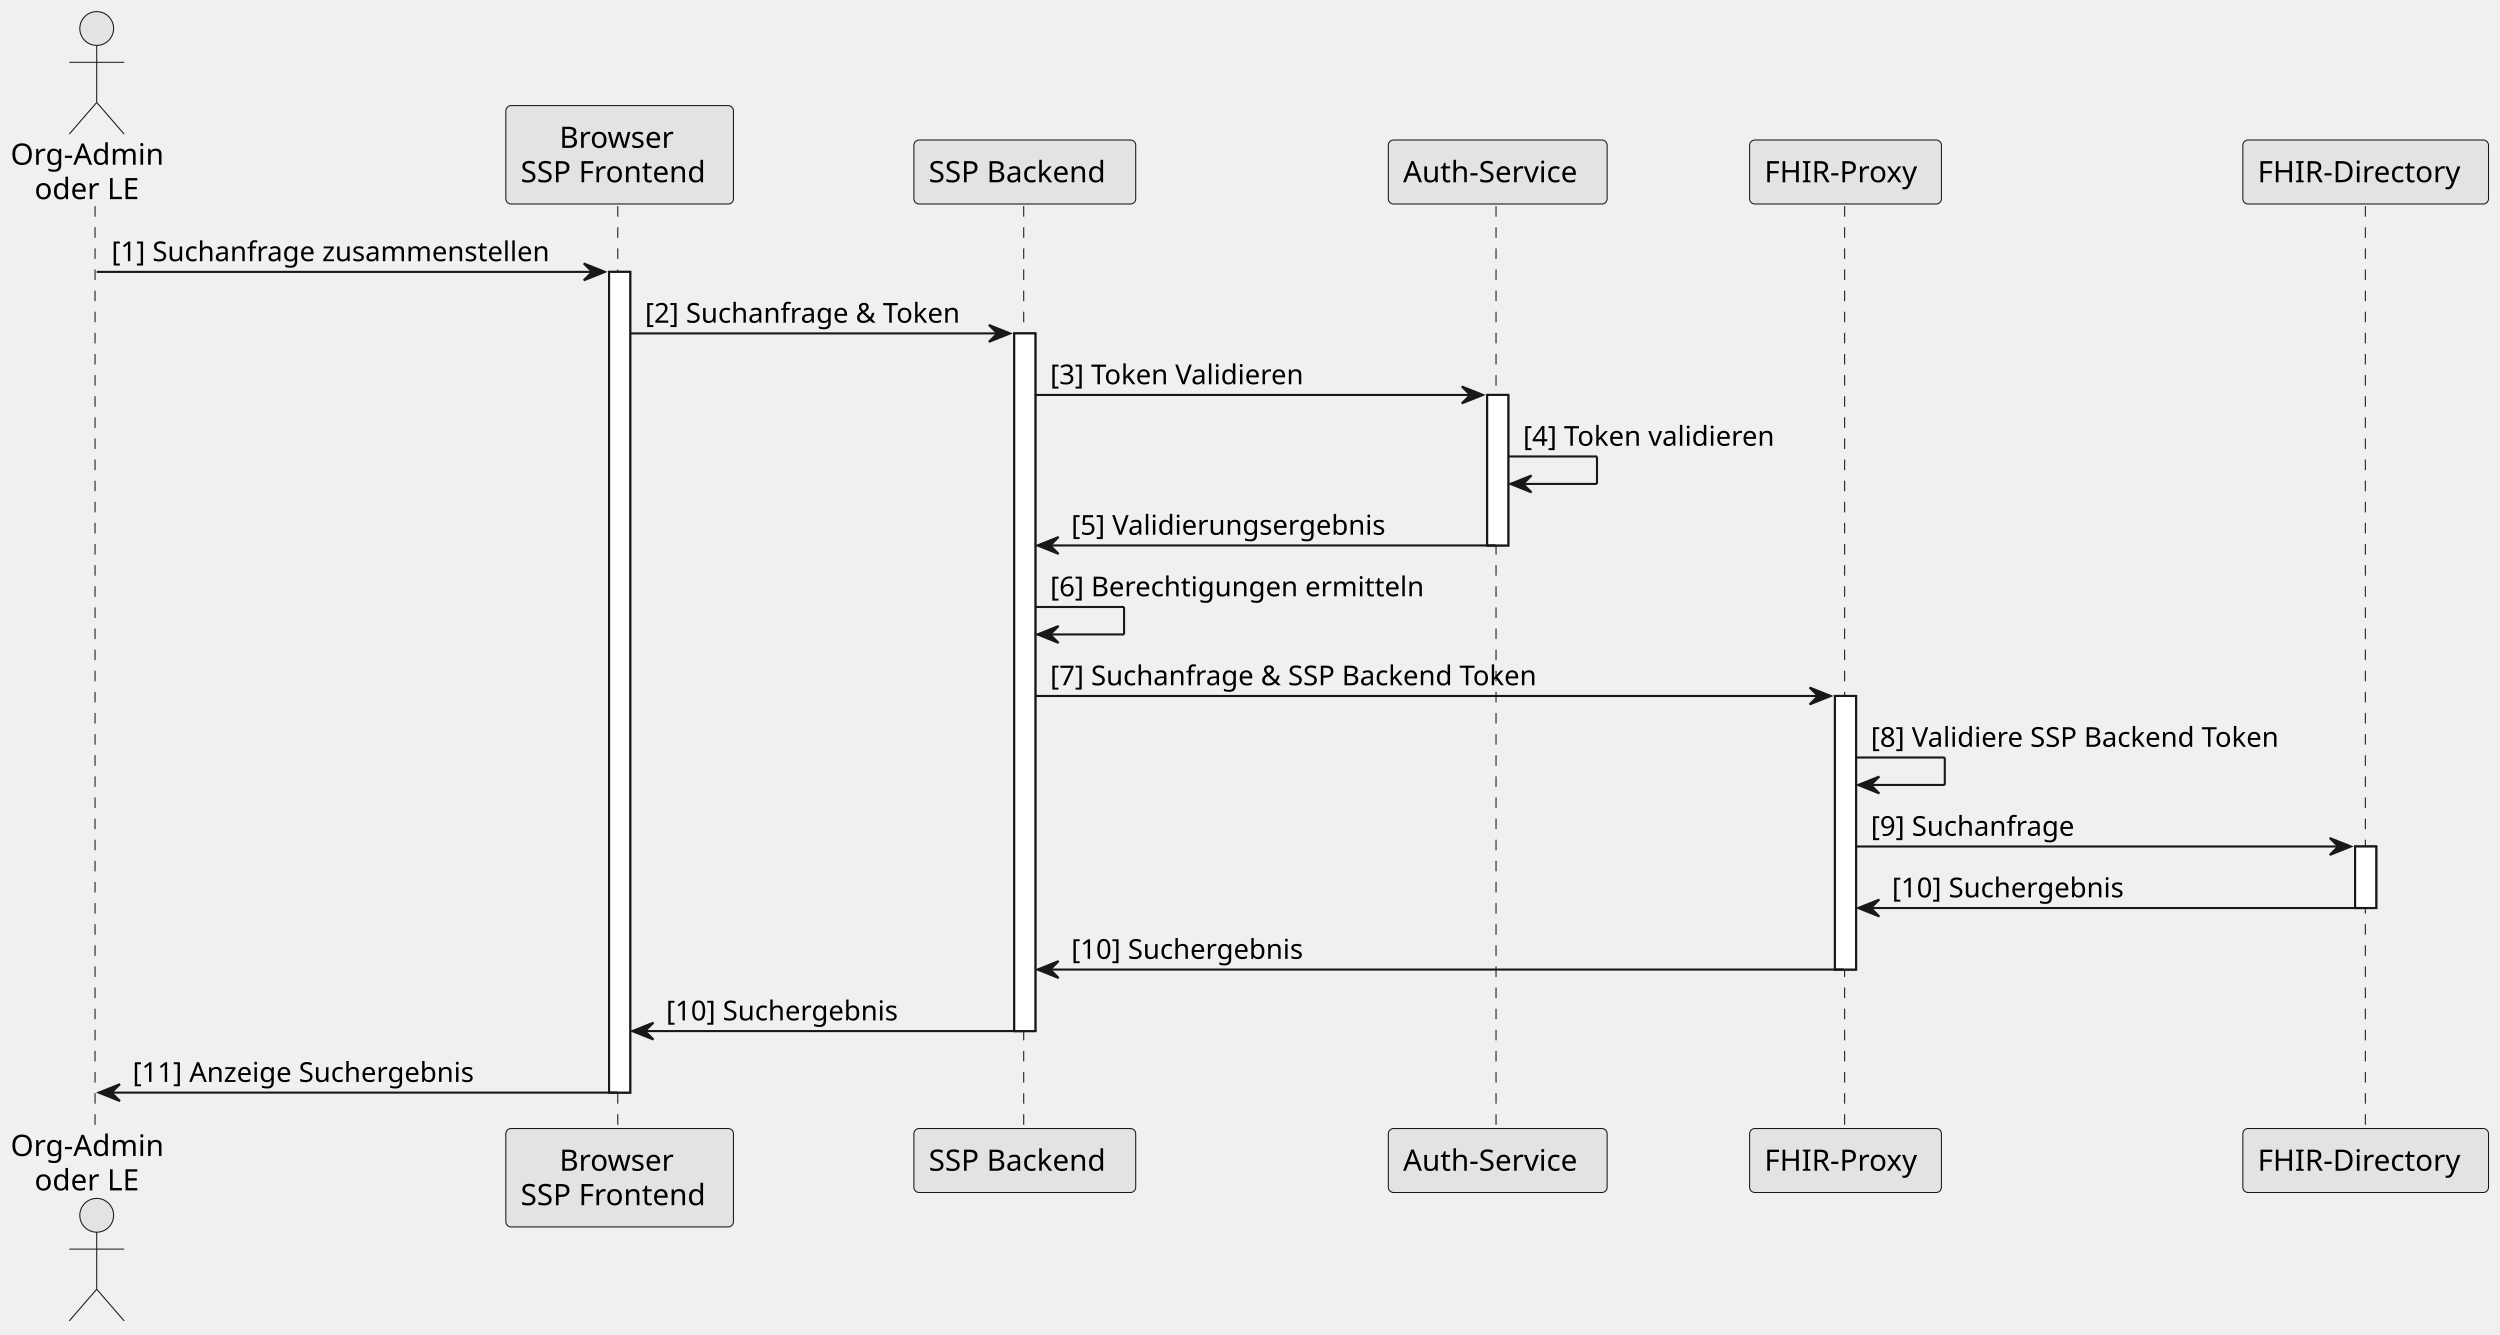
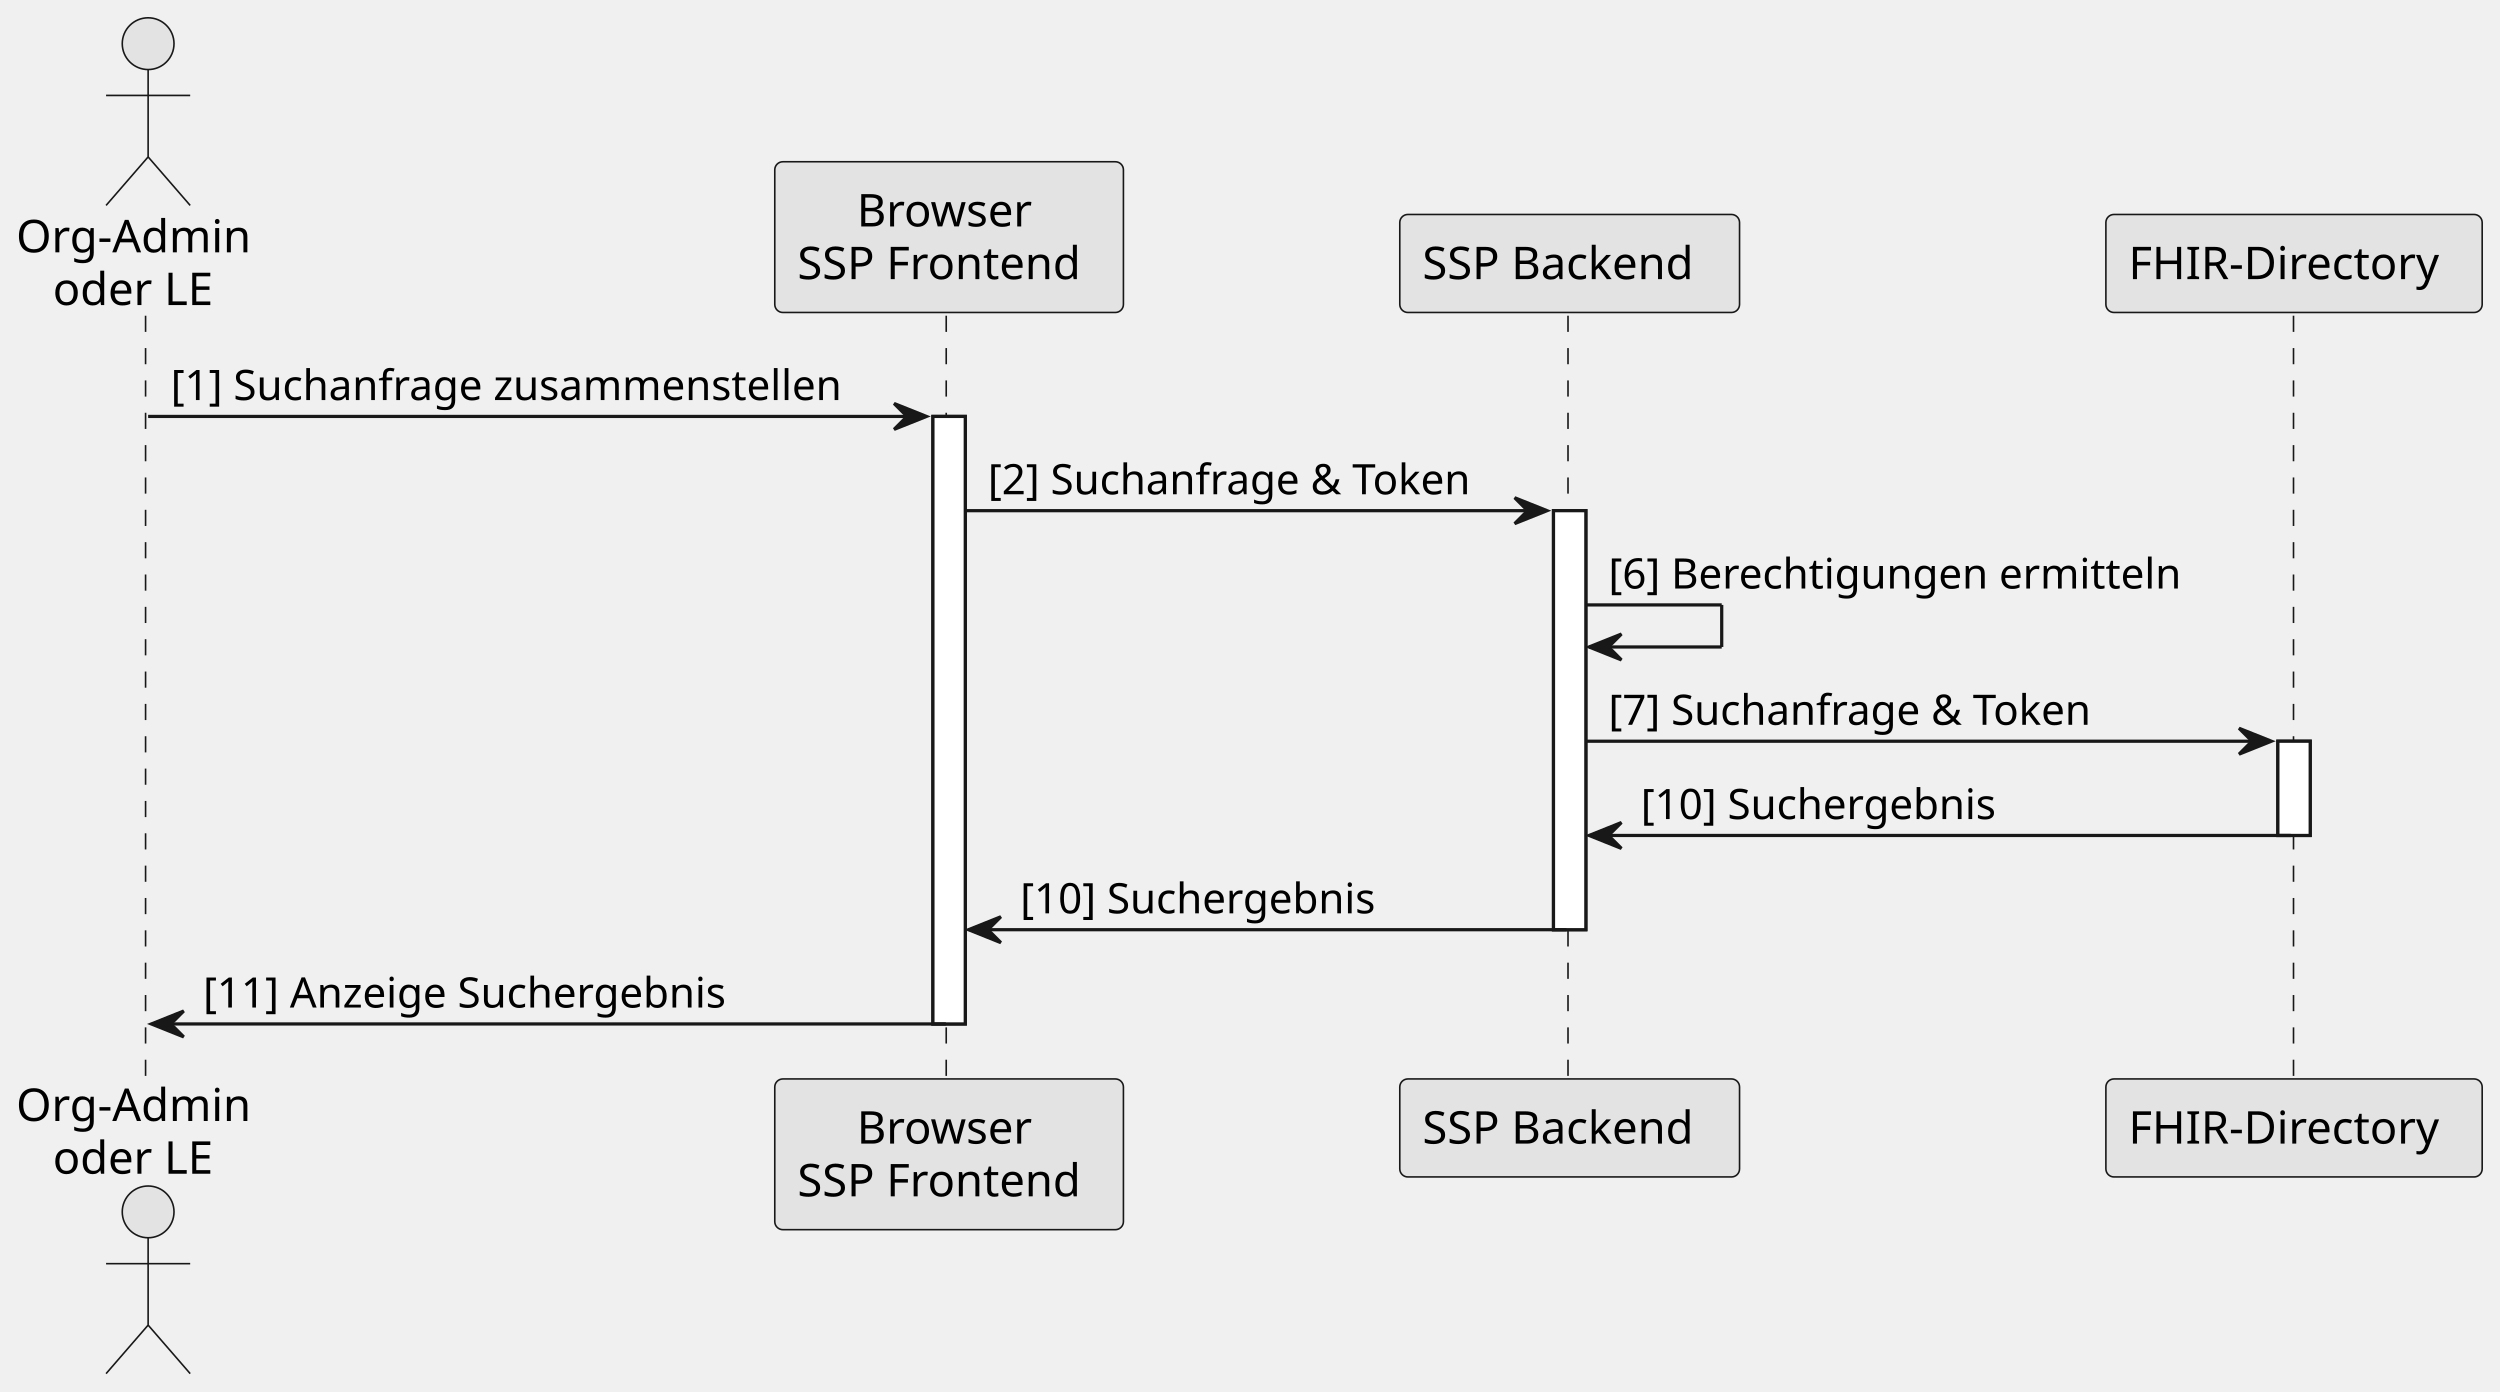
- <svg xmlns="http://www.w3.org/2000/svg" contentStyleType="text/css" data-diagram-type="SEQUENCE" height="658.333px" preserveAspectRatio="none" style="width:1233px;height:658px;background:#FFFFFF;" version="1.1" viewBox="0 0 1233 658" width="1233.333px" zoomAndPan="magnify">
+ <svg xmlns="http://www.w3.org/2000/svg" contentStyleType="text/css" data-diagram-type="SEQUENCE" height="448.958px" preserveAspectRatio="none" style="width:805px;height:448px;background:#FFFFFF;" version="1.1" viewBox="0 0 805 448" width="805.208px" zoomAndPan="magnify">
  <defs />
  <g>
    <g>
-       <rect fill="#FFFFFF" height="404.785" style="stroke:#181818;stroke-width:1.042;" width="10.417" x="300.401" y="134.09" />
+       <rect fill="#FFFFFF" height="195.622" style="stroke:#181818;stroke-width:1.042;" width="10.417" x="300.401" y="134.09" />
    </g>
    <g>
-       <rect fill="#FFFFFF" height="344.092" style="stroke:#181818;stroke-width:1.042;" width="10.417" x="500.224" y="164.437" />
+       <rect fill="#FFFFFF" height="134.928" style="stroke:#181818;stroke-width:1.042;" width="10.417" x="500.224" y="164.437" />
    </g>
    <g>
-       <rect fill="#FFFFFF" height="74.235" style="stroke:#181818;stroke-width:1.042;" width="10.417" x="733.47" y="194.784" />
+       <rect fill="#FFFFFF" height="30.347" style="stroke:#181818;stroke-width:1.042;" width="10.417" x="733.47" y="238.672" />
    </g>
    <g>
-       <rect fill="#FFFFFF" height="134.928" style="stroke:#181818;stroke-width:1.042;" width="10.417" x="904.997" y="343.254" />
+       <rect fill="#000000" fill-opacity="0" height="246.802" width="8.333" x="43.53" y="101.66" />
+       <line style="stroke:#181818;stroke-width:0.521;stroke-dasharray:5.208,5.208;" x1="46.875" x2="46.875" y1="101.66" y2="348.462" />
    </g>
    <g>
-       <rect fill="#FFFFFF" height="30.347" style="stroke:#181818;stroke-width:1.042;" width="10.417" x="1161.544" y="417.489" />
+       <rect fill="#000000" fill-opacity="0" height="246.802" width="8.333" x="301.443" y="101.66" />
+       <line style="stroke:#181818;stroke-width:0.521;stroke-dasharray:5.208,5.208;" x1="304.685" x2="304.685" y1="101.66" y2="348.462" />
    </g>
    <g>
-       <rect fill="#000000" fill-opacity="0" height="455.965" width="8.333" x="43.53" y="101.66" />
-       <line style="stroke:#181818;stroke-width:0.521;stroke-dasharray:5.208,5.208;" x1="46.875" x2="46.875" y1="101.66" y2="557.625" />
+       <rect fill="#000000" fill-opacity="0" height="246.802" width="8.333" x="501.266" y="101.66" />
+       <line style="stroke:#181818;stroke-width:0.521;stroke-dasharray:5.208,5.208;" x1="504.898" x2="504.898" y1="101.66" y2="348.462" />
    </g>
    <g>
-       <rect fill="#000000" fill-opacity="0" height="455.965" width="8.333" x="301.443" y="101.66" />
-       <line style="stroke:#181818;stroke-width:0.521;stroke-dasharray:5.208,5.208;" x1="304.685" x2="304.685" y1="101.66" y2="557.625" />
-     </g>
-     <g>
-       <rect fill="#000000" fill-opacity="0" height="455.965" width="8.333" x="501.266" y="101.66" />
-       <line style="stroke:#181818;stroke-width:0.521;stroke-dasharray:5.208,5.208;" x1="504.898" x2="504.898" y1="101.66" y2="557.625" />
-     </g>
-     <g>
-       <rect fill="#000000" fill-opacity="0" height="455.965" width="8.333" x="734.511" y="101.66" />
-       <line style="stroke:#181818;stroke-width:0.521;stroke-dasharray:5.208,5.208;" x1="737.842" x2="737.842" y1="101.66" y2="557.625" />
-     </g>
-     <g>
-       <rect fill="#000000" fill-opacity="0" height="455.965" width="8.333" x="906.039" y="101.66" />
-       <line style="stroke:#181818;stroke-width:0.521;stroke-dasharray:5.208,5.208;" x1="909.777" x2="909.777" y1="101.66" y2="557.625" />
-     </g>
-     <g>
-       <rect fill="#000000" fill-opacity="0" height="455.965" width="8.333" x="1162.585" y="101.66" />
-       <line style="stroke:#181818;stroke-width:0.521;stroke-dasharray:5.208,5.208;" x1="1166.585" x2="1166.585" y1="101.66" y2="557.625" />
+       <rect fill="#000000" fill-opacity="0" height="246.802" width="8.333" x="734.511" y="101.66" />
+       <line style="stroke:#181818;stroke-width:0.521;stroke-dasharray:5.208,5.208;" x1="738.511" x2="738.511" y1="101.66" y2="348.462" />
    </g>
    <g class="participant participant-head" data-participant="o">
      <text fill="#000000" font-family="sans-serif" font-size="14.583" lengthAdjust="spacing" textLength="78.727" x="5.208" y="81.245">Org-Admin</text>
      <text fill="#000000" font-family="sans-serif" font-size="14.583" lengthAdjust="spacing" textLength="55.122" x="17.011" y="98.221">oder LE</text>
      <ellipse cx="47.697" cy="14.062" fill="#E3E3E3" rx="8.333" ry="8.333" style="stroke:#181818;stroke-width:0.521;" />
      <path d="M47.697,22.396 L47.697,50.521 M34.155,30.729 L61.239,30.729 M47.697,50.521 L34.155,66.146 M47.697,50.521 L61.239,66.146" fill="none" style="stroke:#181818;stroke-width:0.521;" />
    </g>
    <g class="participant participant-tail" data-participant="o">
-       <text fill="#000000" font-family="sans-serif" font-size="14.583" lengthAdjust="spacing" textLength="78.727" x="5.208" y="570.12">Org-Admin</text>
-       <text fill="#000000" font-family="sans-serif" font-size="14.583" lengthAdjust="spacing" textLength="55.122" x="17.011" y="587.096">oder LE</text>
-       <ellipse cx="47.697" cy="599.39" fill="#E3E3E3" rx="8.333" ry="8.333" style="stroke:#181818;stroke-width:0.521;" />
-       <path d="M47.697,607.723 L47.697,635.848 M34.155,616.056 L61.239,616.056 M47.697,635.848 L34.155,651.473 M47.697,635.848 L61.239,651.473" fill="none" style="stroke:#181818;stroke-width:0.521;" />
+       <text fill="#000000" font-family="sans-serif" font-size="14.583" lengthAdjust="spacing" textLength="78.727" x="5.208" y="360.957">Org-Admin</text>
+       <text fill="#000000" font-family="sans-serif" font-size="14.583" lengthAdjust="spacing" textLength="55.122" x="17.011" y="377.933">oder LE</text>
+       <ellipse cx="47.697" cy="390.226" fill="#E3E3E3" rx="8.333" ry="8.333" style="stroke:#181818;stroke-width:0.521;" />
+       <path d="M47.697,398.56 L47.697,426.685 M34.155,406.893 L61.239,406.893 M47.697,426.685 L34.155,442.31 M47.697,426.685 L61.239,442.31" fill="none" style="stroke:#181818;stroke-width:0.521;" />
    </g>
    <g class="participant participant-head" data-participant="cl">
      <rect fill="#E3E3E3" height="48.535" rx="2.604" ry="2.604" style="stroke:#181818;stroke-width:0.521;" width="112.266" x="249.477" y="52.083" />
      <text fill="#000000" font-family="sans-serif" font-size="14.583" lengthAdjust="spacing" textLength="59.416" x="275.902" y="72.912">Browser</text>
      <text fill="#000000" font-family="sans-serif" font-size="14.583" lengthAdjust="spacing" textLength="97.683" x="256.768" y="89.888">SSP Frontend</text>
    </g>
    <g class="participant participant-tail" data-participant="cl">
-       <rect fill="#E3E3E3" height="48.535" rx="2.604" ry="2.604" style="stroke:#181818;stroke-width:0.521;" width="112.266" x="249.477" y="556.584" />
-       <text fill="#000000" font-family="sans-serif" font-size="14.583" lengthAdjust="spacing" textLength="59.416" x="275.902" y="577.412">Browser</text>
-       <text fill="#000000" font-family="sans-serif" font-size="14.583" lengthAdjust="spacing" textLength="97.683" x="256.768" y="594.388">SSP Frontend</text>
+       <rect fill="#E3E3E3" height="48.535" rx="2.604" ry="2.604" style="stroke:#181818;stroke-width:0.521;" width="112.266" x="249.477" y="347.42" />
+       <text fill="#000000" font-family="sans-serif" font-size="14.583" lengthAdjust="spacing" textLength="59.416" x="275.902" y="368.248">Browser</text>
+       <text fill="#000000" font-family="sans-serif" font-size="14.583" lengthAdjust="spacing" textLength="97.683" x="256.768" y="385.224">SSP Frontend</text>
    </g>
    <g class="participant participant-head" data-participant="be">
      <rect fill="#E3E3E3" height="31.559" rx="2.604" ry="2.604" style="stroke:#181818;stroke-width:0.521;" width="109.403" x="450.731" y="69.059" />
      <text fill="#000000" font-family="sans-serif" font-size="14.583" lengthAdjust="spacing" textLength="94.82" x="458.023" y="89.888">SSP Backend</text>
    </g>
    <g class="participant participant-tail" data-participant="be">
-       <rect fill="#E3E3E3" height="31.559" rx="2.604" ry="2.604" style="stroke:#181818;stroke-width:0.521;" width="109.403" x="450.731" y="556.584" />
-       <text fill="#000000" font-family="sans-serif" font-size="14.583" lengthAdjust="spacing" textLength="94.82" x="458.023" y="577.412">SSP Backend</text>
-     </g>
-     <g class="participant participant-head" data-participant="au">
-       <rect fill="#E3E3E3" height="31.559" rx="2.604" ry="2.604" style="stroke:#181818;stroke-width:0.521;" width="107.922" x="684.717" y="69.059" />
-       <text fill="#000000" font-family="sans-serif" font-size="14.583" lengthAdjust="spacing" textLength="93.339" x="692.009" y="89.888">Auth-Service</text>
-     </g>
-     <g class="participant participant-tail" data-participant="au">
-       <rect fill="#E3E3E3" height="31.559" rx="2.604" ry="2.604" style="stroke:#181818;stroke-width:0.521;" width="107.922" x="684.717" y="556.584" />
-       <text fill="#000000" font-family="sans-serif" font-size="14.583" lengthAdjust="spacing" textLength="93.339" x="692.009" y="577.412">Auth-Service</text>
-     </g>
-     <g class="participant participant-head" data-participant="fp">
-       <rect fill="#E3E3E3" height="31.559" rx="2.604" ry="2.604" style="stroke:#181818;stroke-width:0.521;" width="94.606" x="862.902" y="69.059" />
-       <text fill="#000000" font-family="sans-serif" font-size="14.583" lengthAdjust="spacing" textLength="80.023" x="870.194" y="89.888">FHIR-Proxy</text>
-     </g>
-     <g class="participant participant-tail" data-participant="fp">
-       <rect fill="#E3E3E3" height="31.559" rx="2.604" ry="2.604" style="stroke:#181818;stroke-width:0.521;" width="94.606" x="862.902" y="556.584" />
-       <text fill="#000000" font-family="sans-serif" font-size="14.583" lengthAdjust="spacing" textLength="80.023" x="870.194" y="577.412">FHIR-Proxy</text>
+       <rect fill="#E3E3E3" height="31.559" rx="2.604" ry="2.604" style="stroke:#181818;stroke-width:0.521;" width="109.403" x="450.731" y="347.42" />
+       <text fill="#000000" font-family="sans-serif" font-size="14.583" lengthAdjust="spacing" textLength="94.82" x="458.023" y="368.248">SSP Backend</text>
    </g>
    <g class="participant participant-head" data-participant="fd">
-       <rect fill="#E3E3E3" height="31.559" rx="2.604" ry="2.604" style="stroke:#181818;stroke-width:0.521;" width="121.167" x="1106.169" y="69.059" />
-       <text fill="#000000" font-family="sans-serif" font-size="14.583" lengthAdjust="spacing" textLength="106.584" x="1113.46" y="89.888">FHIR-Directory</text>
+       <rect fill="#E3E3E3" height="31.559" rx="2.604" ry="2.604" style="stroke:#181818;stroke-width:0.521;" width="121.167" x="678.095" y="69.059" />
+       <text fill="#000000" font-family="sans-serif" font-size="14.583" lengthAdjust="spacing" textLength="106.584" x="685.386" y="89.888">FHIR-Directory</text>
    </g>
    <g class="participant participant-tail" data-participant="fd">
-       <rect fill="#E3E3E3" height="31.559" rx="2.604" ry="2.604" style="stroke:#181818;stroke-width:0.521;" width="121.167" x="1106.169" y="556.584" />
-       <text fill="#000000" font-family="sans-serif" font-size="14.583" lengthAdjust="spacing" textLength="106.584" x="1113.46" y="577.412">FHIR-Directory</text>
+       <rect fill="#E3E3E3" height="31.559" rx="2.604" ry="2.604" style="stroke:#181818;stroke-width:0.521;" width="121.167" x="678.095" y="347.42" />
+       <text fill="#000000" font-family="sans-serif" font-size="14.583" lengthAdjust="spacing" textLength="106.584" x="685.386" y="368.248">FHIR-Directory</text>
    </g>
    <g>
-       <rect fill="#FFFFFF" height="404.785" style="stroke:#181818;stroke-width:1.042;" width="10.417" x="300.401" y="134.09" />
+       <rect fill="#FFFFFF" height="195.622" style="stroke:#181818;stroke-width:1.042;" width="10.417" x="300.401" y="134.09" />
    </g>
    <g>
-       <rect fill="#FFFFFF" height="344.092" style="stroke:#181818;stroke-width:1.042;" width="10.417" x="500.224" y="164.437" />
+       <rect fill="#FFFFFF" height="134.928" style="stroke:#181818;stroke-width:1.042;" width="10.417" x="500.224" y="164.437" />
    </g>
    <g>
-       <rect fill="#FFFFFF" height="74.235" style="stroke:#181818;stroke-width:1.042;" width="10.417" x="733.47" y="194.784" />
-     </g>
-     <g>
-       <rect fill="#FFFFFF" height="134.928" style="stroke:#181818;stroke-width:1.042;" width="10.417" x="904.997" y="343.254" />
-     </g>
-     <g>
-       <rect fill="#FFFFFF" height="30.347" style="stroke:#181818;stroke-width:1.042;" width="10.417" x="1161.544" y="417.489" />
+       <rect fill="#FFFFFF" height="30.347" style="stroke:#181818;stroke-width:1.042;" width="10.417" x="733.47" y="238.672" />
    </g>
    <g class="message" data-participant-1="o" data-participant-2="cl">
      <polygon fill="#181818" points="287.901,129.923,298.318,134.09,287.901,138.257,292.068,134.09" style="stroke:#181818;stroke-width:1.042;" />
      <line style="stroke:#181818;stroke-width:1.042;" x1="47.697" x2="294.151" y1="134.09" y2="134.09" />
      <text fill="#000000" font-family="sans-serif" font-size="13.542" lengthAdjust="spacing" textLength="232.913" x="54.989" y="128.813">[1] Suchanfrage zusammenstellen</text>
    </g>
    <g class="message" data-participant-1="cl" data-participant-2="be">
      <polygon fill="#181818" points="487.724,160.27,498.141,164.437,487.724,168.603,491.891,164.437" style="stroke:#181818;stroke-width:1.042;" />
      <line style="stroke:#181818;stroke-width:1.042;" x1="310.818" x2="493.974" y1="164.437" y2="164.437" />
      <text fill="#000000" font-family="sans-serif" font-size="13.542" lengthAdjust="spacing" textLength="169.615" x="318.11" y="159.16">[2] Suchanfrage &amp; Token</text>
    </g>
-     <g class="message" data-participant-1="be" data-participant-2="au">
-       <polygon fill="#181818" points="720.97,190.617,731.386,194.784,720.97,198.95,725.136,194.784" style="stroke:#181818;stroke-width:1.042;" />
-       <line style="stroke:#181818;stroke-width:1.042;" x1="510.641" x2="727.22" y1="194.784" y2="194.784" />
-       <text fill="#000000" font-family="sans-serif" font-size="13.542" lengthAdjust="spacing" textLength="137.361" x="517.933" y="189.506">[3] Token Validieren</text>
+     <g class="message" data-participant-1="be" data-participant-2="be">
+       <line style="stroke:#181818;stroke-width:1.042;" x1="510.641" x2="554.391" y1="194.784" y2="194.784" />
+       <line style="stroke:#181818;stroke-width:1.042;" x1="554.391" x2="554.391" y1="194.784" y2="208.325" />
+       <line style="stroke:#181818;stroke-width:1.042;" x1="511.683" x2="554.391" y1="208.325" y2="208.325" />
+       <polygon fill="#181818" points="522.099,204.159,511.683,208.325,522.099,212.492,517.933,208.325" style="stroke:#181818;stroke-width:1.042;" />
+       <text fill="#000000" font-family="sans-serif" font-size="13.542" lengthAdjust="spacing" textLength="197.829" x="517.933" y="189.506">[6] Berechtigungen ermitteln</text>
    </g>
-     <g class="message" data-participant-1="au" data-participant-2="au">
-       <line style="stroke:#181818;stroke-width:1.042;" x1="743.886" x2="787.636" y1="225.13" y2="225.13" />
-       <line style="stroke:#181818;stroke-width:1.042;" x1="787.636" x2="787.636" y1="225.13" y2="238.672" />
-       <line style="stroke:#181818;stroke-width:1.042;" x1="744.928" x2="787.636" y1="238.672" y2="238.672" />
-       <polygon fill="#181818" points="755.345,234.505,744.928,238.672,755.345,242.839,751.178,238.672" style="stroke:#181818;stroke-width:1.042;" />
-       <text fill="#000000" font-family="sans-serif" font-size="13.542" lengthAdjust="spacing" textLength="136.111" x="751.178" y="219.853">[4] Token validieren</text>
+     <g class="message" data-participant-1="be" data-participant-2="fd">
+       <polygon fill="#181818" points="720.97,234.505,731.386,238.672,720.97,242.839,725.136,238.672" style="stroke:#181818;stroke-width:1.042;" />
+       <line style="stroke:#181818;stroke-width:1.042;" x1="510.641" x2="727.22" y1="238.672" y2="238.672" />
+       <text fill="#000000" font-family="sans-serif" font-size="13.542" lengthAdjust="spacing" textLength="169.615" x="517.933" y="233.395">[7] Suchanfrage &amp; Token</text>
    </g>
-     <g class="message" data-participant-1="au" data-participant-2="be">
+     <g class="message" data-participant-1="fd" data-participant-2="be">
      <polygon fill="#181818" points="522.099,264.852,511.683,269.019,522.099,273.185,517.933,269.019" style="stroke:#181818;stroke-width:1.042;" />
      <line style="stroke:#181818;stroke-width:1.042;" x1="515.849" x2="737.636" y1="269.019" y2="269.019" />
-       <text fill="#000000" font-family="sans-serif" font-size="13.542" lengthAdjust="spacing" textLength="166.467" x="528.349" y="263.742">[5] Validierungsergebnis</text>
-     </g>
-     <g class="message" data-participant-1="be" data-participant-2="be">
-       <line style="stroke:#181818;stroke-width:1.042;" x1="510.641" x2="554.391" y1="299.365" y2="299.365" />
-       <line style="stroke:#181818;stroke-width:1.042;" x1="554.391" x2="554.391" y1="299.365" y2="312.907" />
-       <line style="stroke:#181818;stroke-width:1.042;" x1="511.683" x2="554.391" y1="312.907" y2="312.907" />
-       <polygon fill="#181818" points="522.099,308.74,511.683,312.907,522.099,317.074,517.933,312.907" style="stroke:#181818;stroke-width:1.042;" />
-       <text fill="#000000" font-family="sans-serif" font-size="13.542" lengthAdjust="spacing" textLength="197.829" x="517.933" y="294.088">[6] Berechtigungen ermitteln</text>
-     </g>
-     <g class="message" data-participant-1="be" data-participant-2="fp">
-       <polygon fill="#181818" points="892.497,339.087,902.914,343.254,892.497,347.42,896.664,343.254" style="stroke:#181818;stroke-width:1.042;" />
-       <line style="stroke:#181818;stroke-width:1.042;" x1="510.641" x2="898.747" y1="343.254" y2="343.254" />
-       <text fill="#000000" font-family="sans-serif" font-size="13.542" lengthAdjust="spacing" textLength="261.966" x="517.933" y="337.977">[7] Suchanfrage &amp; SSP Backend Token</text>
-     </g>
-     <g class="message" data-participant-1="fp" data-participant-2="fp">
-       <line style="stroke:#181818;stroke-width:1.042;" x1="915.414" x2="959.164" y1="373.6" y2="373.6" />
-       <line style="stroke:#181818;stroke-width:1.042;" x1="959.164" x2="959.164" y1="373.6" y2="387.142" />
-       <line style="stroke:#181818;stroke-width:1.042;" x1="916.456" x2="959.164" y1="387.142" y2="387.142" />
-       <polygon fill="#181818" points="926.872,382.975,916.456,387.142,926.872,391.309,922.706,387.142" style="stroke:#181818;stroke-width:1.042;" />
-       <text fill="#000000" font-family="sans-serif" font-size="13.542" lengthAdjust="spacing" textLength="221.13" x="922.706" y="368.323">[8] Validiere SSP Backend Token</text>
-     </g>
-     <g class="message" data-participant-1="fp" data-participant-2="fd">
-       <polygon fill="#181818" points="1149.044,413.322,1159.46,417.489,1149.044,421.655,1153.21,417.489" style="stroke:#181818;stroke-width:1.042;" />
-       <line style="stroke:#181818;stroke-width:1.042;" x1="915.414" x2="1155.294" y1="417.489" y2="417.489" />
-       <text fill="#000000" font-family="sans-serif" font-size="13.542" lengthAdjust="spacing" textLength="109.133" x="922.706" y="412.212">[9] Suchanfrage</text>
-     </g>
-     <g class="message" data-participant-1="fd" data-participant-2="fp">
-       <polygon fill="#181818" points="926.872,443.669,916.456,447.835,926.872,452.002,922.706,447.835" style="stroke:#181818;stroke-width:1.042;" />
-       <line style="stroke:#181818;stroke-width:1.042;" x1="920.622" x2="1165.71" y1="447.835" y2="447.835" />
-       <text fill="#000000" font-family="sans-serif" font-size="13.542" lengthAdjust="spacing" textLength="124.13" x="933.122" y="442.558">[10] Suchergebnis</text>
-     </g>
-     <g class="message" data-participant-1="fp" data-participant-2="be">
-       <polygon fill="#181818" points="522.099,474.015,511.683,478.182,522.099,482.349,517.933,478.182" style="stroke:#181818;stroke-width:1.042;" />
-       <line style="stroke:#181818;stroke-width:1.042;" x1="515.849" x2="909.164" y1="478.182" y2="478.182" />
-       <text fill="#000000" font-family="sans-serif" font-size="13.542" lengthAdjust="spacing" textLength="124.13" x="528.349" y="472.905">[10] Suchergebnis</text>
+       <text fill="#000000" font-family="sans-serif" font-size="13.542" lengthAdjust="spacing" textLength="124.13" x="528.349" y="263.742">[10] Suchergebnis</text>
    </g>
    <g class="message" data-participant-1="be" data-participant-2="cl">
-       <polygon fill="#181818" points="322.276,504.362,311.86,508.529,322.276,512.695,318.11,508.529" style="stroke:#181818;stroke-width:1.042;" />
-       <line style="stroke:#181818;stroke-width:1.042;" x1="316.026" x2="504.391" y1="508.529" y2="508.529" />
-       <text fill="#000000" font-family="sans-serif" font-size="13.542" lengthAdjust="spacing" textLength="124.13" x="328.526" y="503.252">[10] Suchergebnis</text>
+       <polygon fill="#181818" points="322.276,295.199,311.86,299.365,322.276,303.532,318.11,299.365" style="stroke:#181818;stroke-width:1.042;" />
+       <line style="stroke:#181818;stroke-width:1.042;" x1="316.026" x2="504.391" y1="299.365" y2="299.365" />
+       <text fill="#000000" font-family="sans-serif" font-size="13.542" lengthAdjust="spacing" textLength="124.13" x="328.526" y="294.088">[10] Suchergebnis</text>
    </g>
    <g class="message" data-participant-1="cl" data-participant-2="o">
-       <polygon fill="#181818" points="59.155,534.709,48.739,538.875,59.155,543.042,54.989,538.875" style="stroke:#181818;stroke-width:1.042;" />
-       <line style="stroke:#181818;stroke-width:1.042;" x1="52.905" x2="304.568" y1="538.875" y2="538.875" />
-       <text fill="#000000" font-family="sans-serif" font-size="13.542" lengthAdjust="spacing" textLength="182.409" x="65.405" y="533.598">[11] Anzeige Suchergebnis</text>
+       <polygon fill="#181818" points="59.155,325.545,48.739,329.712,59.155,333.879,54.989,329.712" style="stroke:#181818;stroke-width:1.042;" />
+       <line style="stroke:#181818;stroke-width:1.042;" x1="52.905" x2="304.568" y1="329.712" y2="329.712" />
+       <text fill="#000000" font-family="sans-serif" font-size="13.542" lengthAdjust="spacing" textLength="182.409" x="65.405" y="324.435">[11] Anzeige Suchergebnis</text>
    </g>
  </g>
</svg>
